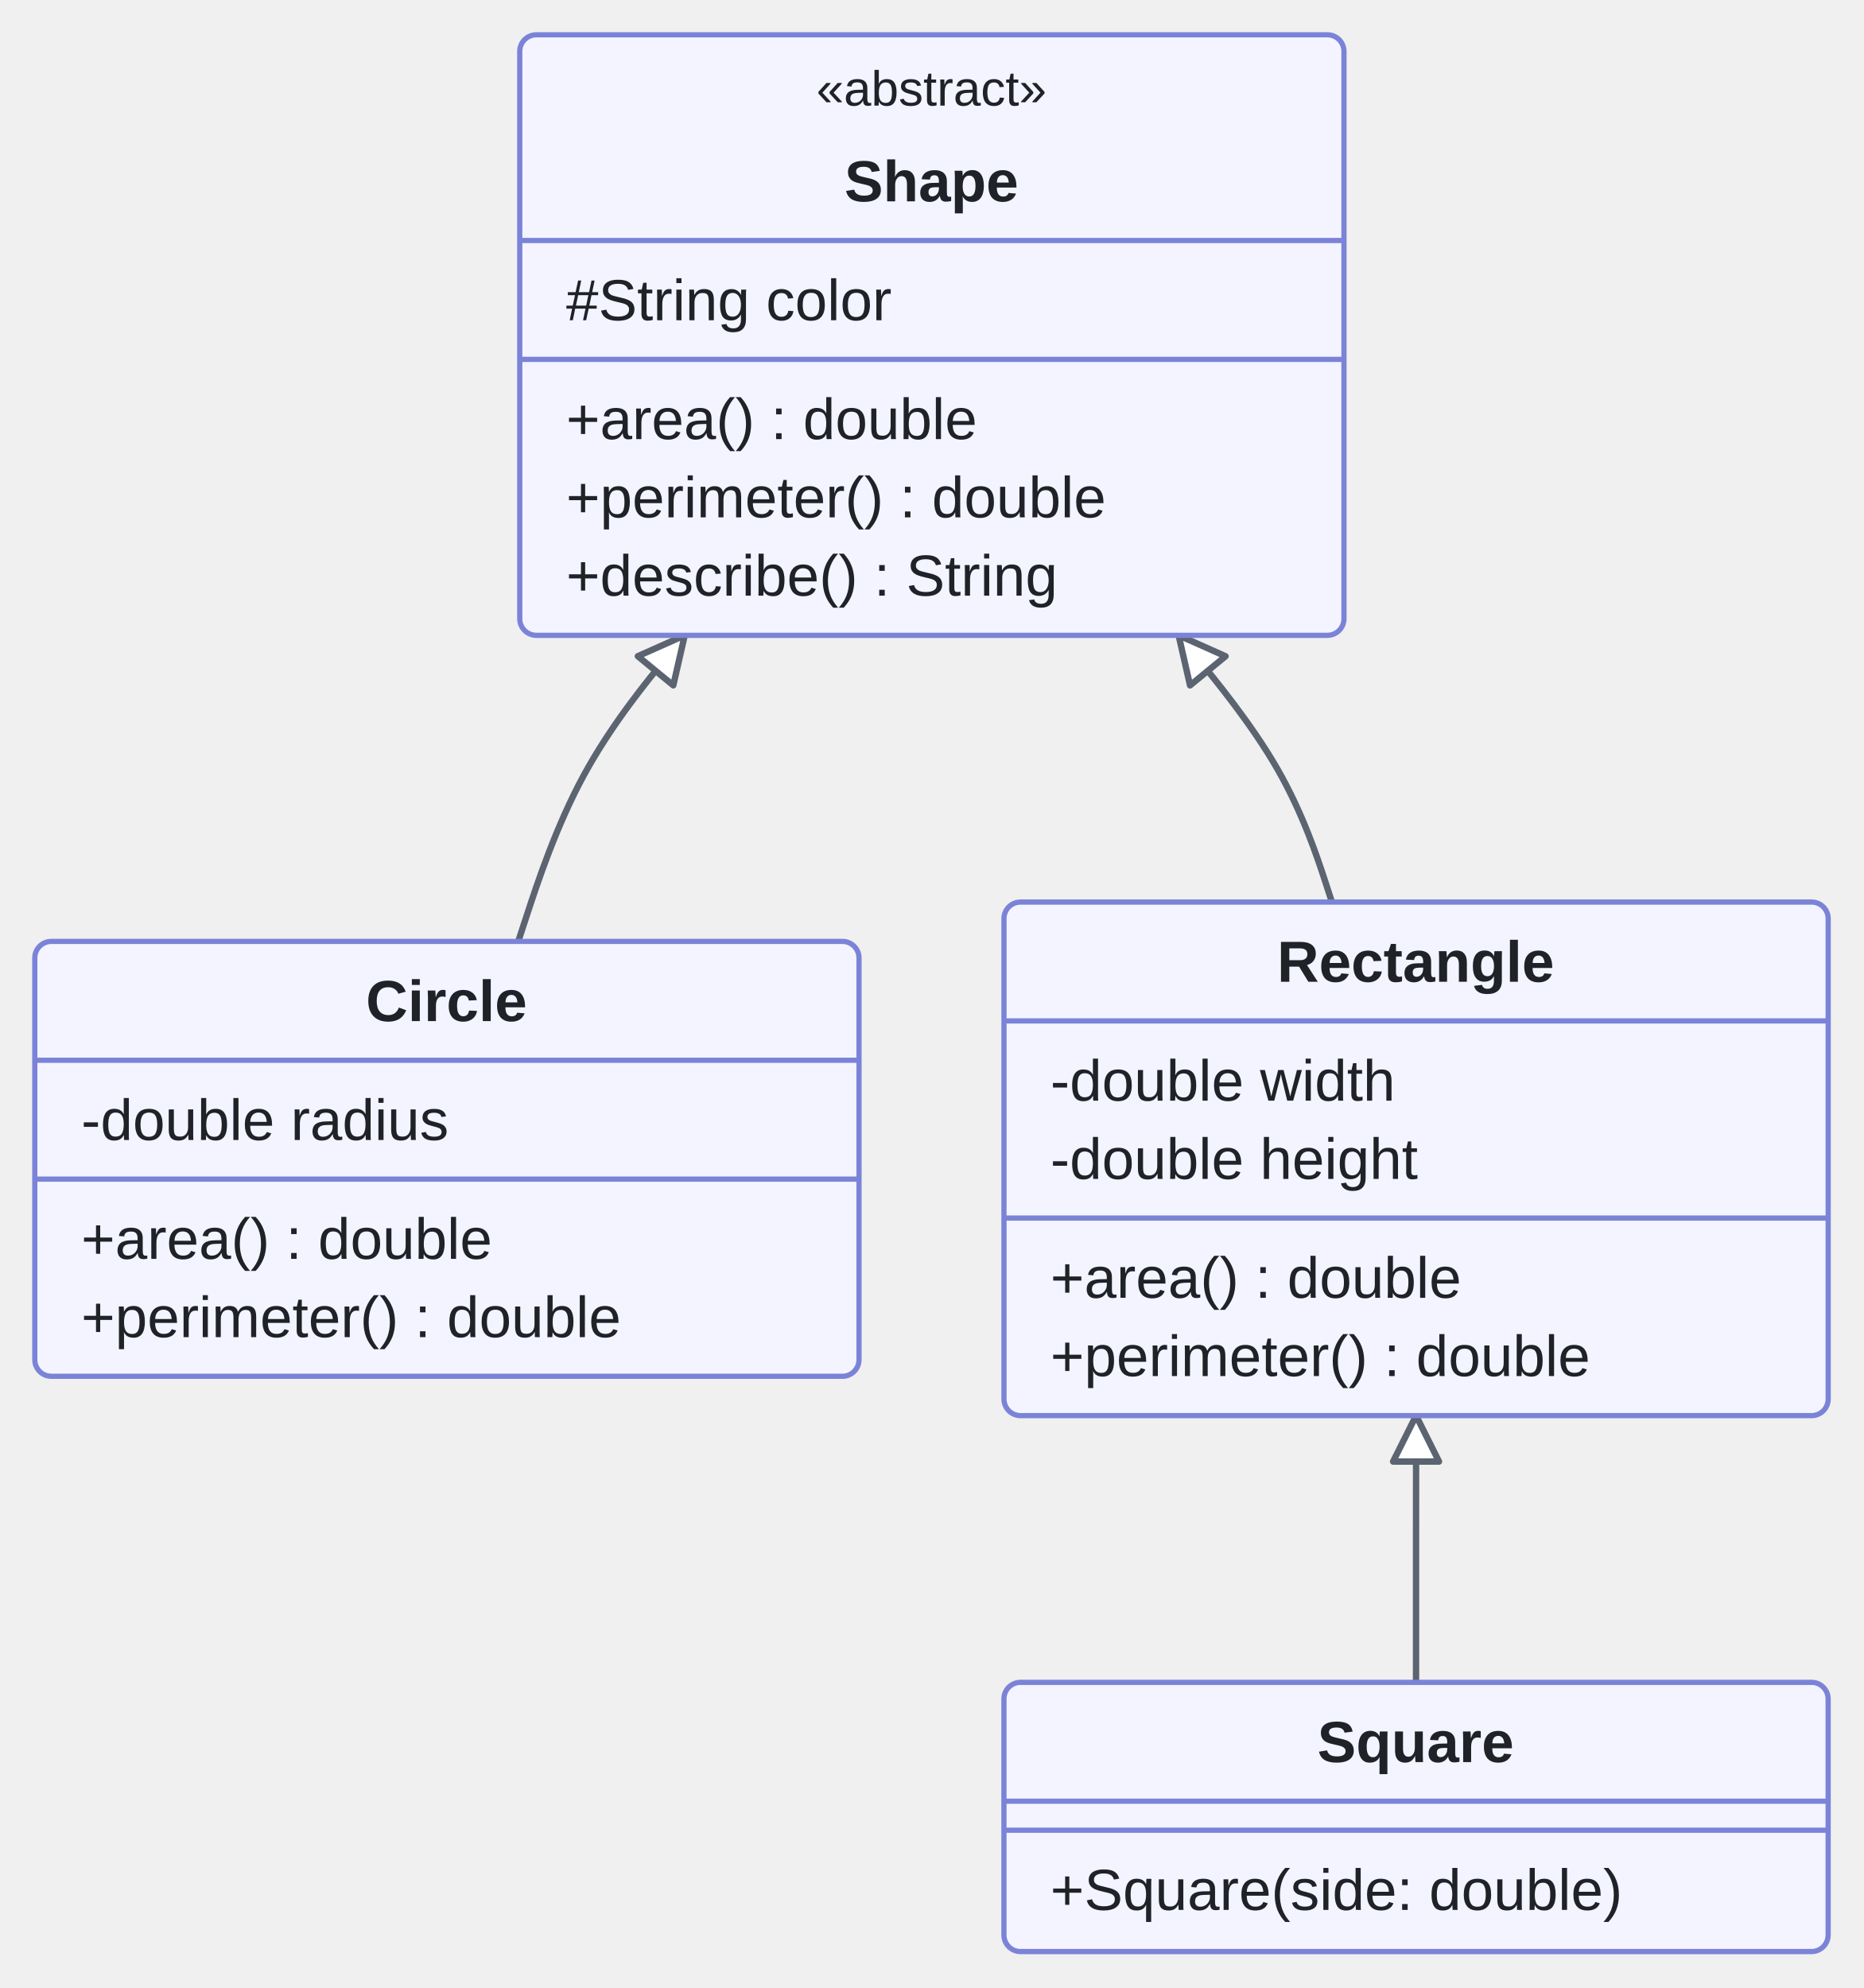
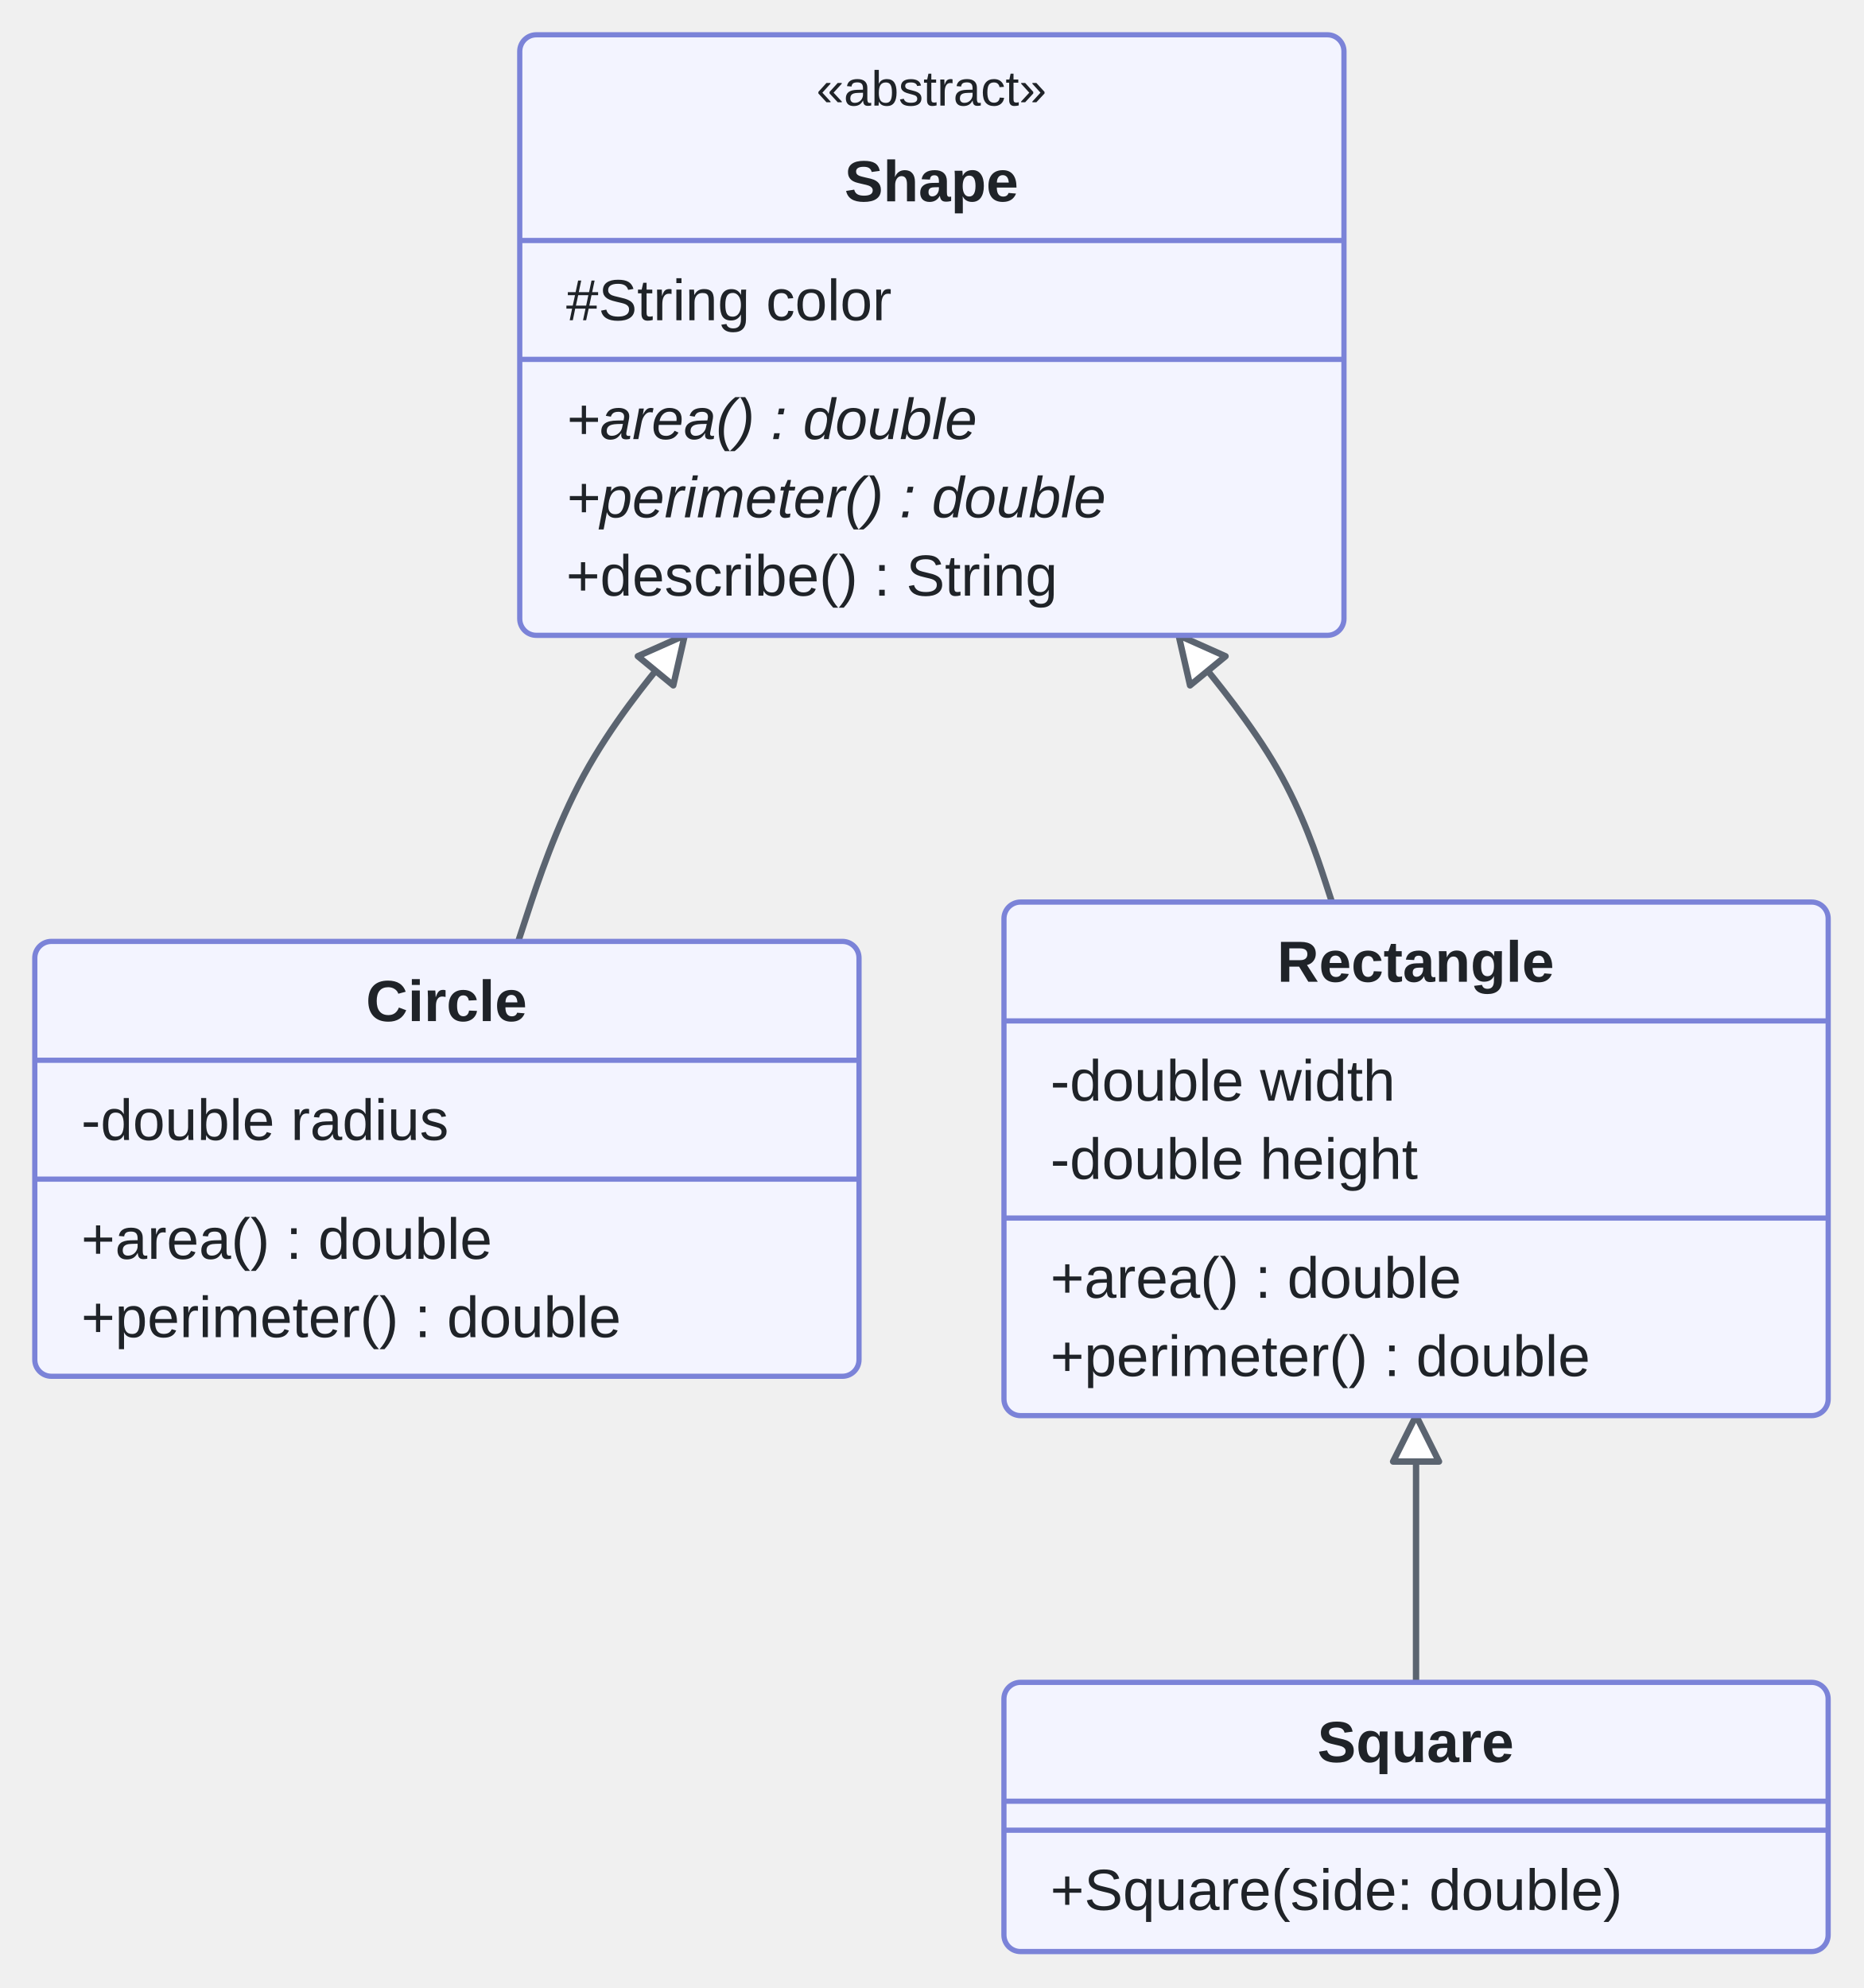
<svg xmlns="http://www.w3.org/2000/svg" width="450" height="480" viewBox="0 0 450 480" font-family="-apple-system, BlinkMacSystemFont, &quot;Segoe UI&quot;, &quot;Helvetica Neue&quot;, Arial, &quot;PingFang SC&quot;, &quot;Hiragino Sans GB&quot;, &quot;Microsoft YaHei&quot;, &quot;Noto Sans CJK SC&quot;, sans-serif" font-size="14">
  <g class="edge" data-id="Shape-&gt;Circle#0">
    <path d="M165.32,153.4L160.91,158.77C156.49,164.13 147.66,174.87 140.96,187.18C134.26,199.5 129.7,213.4 127.41,220.35L125.13,227.3" fill="none" stroke="#5b6470" stroke-width="1.54" stroke-linecap="round" />
    <path d="M165.32,153.4L162.56,165.48L154,158.44Z" fill="#ffffff" stroke="#5b6470" stroke-width="1.54" stroke-linejoin="round" />
  </g>
  <g class="edge" data-id="Shape-&gt;Rectangle#0">
    <path d="M284.57,153.4L288.98,158.77C293.39,164.13 302.21,174.87 308.38,185.6C314.55,196.33 318.07,207.07 319.83,212.43L321.58,217.8" fill="none" stroke="#5b6470" stroke-width="1.54" stroke-linecap="round" />
    <path d="M284.57,153.4L295.9,158.45L287.33,165.49Z" fill="#ffffff" stroke="#5b6470" stroke-width="1.54" stroke-linejoin="round" />
  </g>
  <g class="edge" data-id="Rectangle-&gt;Square#0">
    <path d="M341.9,341.8L341.9,347.17C341.9,352.53 341.89,363.27 341.89,374C341.89,384.73 341.89,395.47 341.89,400.83L341.89,406.2" fill="none" stroke="#5b6470" stroke-width="1.54" stroke-linecap="round" />
    <path d="M341.9,341.8L347.44,352.89L336.35,352.89Z" fill="#ffffff" stroke="#5b6470" stroke-width="1.54" stroke-linejoin="round" />
  </g>
  <g class="node" data-id="Shape">
    <path d="M129.49,8.4L320.49,8.4C322.7,8.4 324.49,10.19 324.49,12.4L324.49,149.4C324.49,151.61 322.7,153.4 320.49,153.4L129.49,153.4C127.28,153.4 125.49,151.61 125.49,149.4L125.49,12.4C125.49,10.19 127.28,8.4 129.49,8.4Z" fill="#f3f4ff" stroke="#7b83d8" stroke-width="1.26" />
    <path d="M125.49,58.07L324.49,58.07M125.49,86.77L324.49,86.77" fill="none" stroke="#7b83d8" stroke-width="1.26" />
    <text fill="#1f2328" text-anchor="middle" font-size="11.9">
      <tspan x="224.89" y="25.5">«abstract»</tspan>
    </text>
    <text fill="#1f2328" text-anchor="middle" font-weight="bold">
      <tspan x="224.89" y="48.62">Shape</tspan>
    </text>
    <text fill="#1f2328">
      <tspan x="136.69" y="77.32">#String color</tspan>
    </text>
-     <text fill="#1f2328">
+     <text fill="#1f2328" font-style="italic">
      <tspan x="136.69" y="106.02">+area() : double</tspan>
    </text>
-     <text fill="#1f2328">
+     <text fill="#1f2328" font-style="italic">
      <tspan x="136.69" y="124.92">+perimeter() : double</tspan>
    </text>
    <text fill="#1f2328">
      <tspan x="136.69" y="143.82">+describe() : String</tspan>
    </text>
  </g>
  <g class="node" data-id="Circle">
    <path d="M12.4,227.3L203.4,227.3C205.61,227.3 207.4,229.09 207.4,231.3L207.4,328.3C207.4,330.51 205.61,332.3 203.4,332.3L12.4,332.3C10.19,332.3 8.4,330.51 8.4,328.3L8.4,231.3C8.4,229.09 10.19,227.3 12.4,227.3Z" fill="#f3f4ff" stroke="#7b83d8" stroke-width="1.26" />
    <path d="M8.4,256L207.4,256M8.4,284.7L207.4,284.7" fill="none" stroke="#7b83d8" stroke-width="1.26" />
    <text fill="#1f2328" text-anchor="middle" font-weight="bold">
      <tspan x="107.8" y="246.55">Circle</tspan>
    </text>
    <text fill="#1f2328">
      <tspan x="19.6" y="275.25">-double radius</tspan>
    </text>
    <text fill="#1f2328">
      <tspan x="19.6" y="303.95">+area() : double</tspan>
    </text>
    <text fill="#1f2328">
      <tspan x="19.6" y="322.85">+perimeter() : double</tspan>
    </text>
  </g>
  <g class="node" data-id="Rectangle">
    <path d="M246.4,217.8L437.4,217.8C439.61,217.8 441.4,219.59 441.4,221.8L441.4,337.8C441.4,340.01 439.61,341.8 437.4,341.8L246.4,341.8C244.19,341.8 242.4,340.01 242.4,337.8L242.4,221.8C242.4,219.59 244.19,217.8 246.4,217.8Z" fill="#f3f4ff" stroke="#7b83d8" stroke-width="1.26" />
    <path d="M242.4,246.5L441.4,246.5M242.4,294.1L441.4,294.1" fill="none" stroke="#7b83d8" stroke-width="1.26" />
    <text fill="#1f2328" text-anchor="middle" font-weight="bold">
      <tspan x="341.8" y="237.05">Rectangle</tspan>
    </text>
    <text fill="#1f2328">
      <tspan x="253.6" y="265.75">-double width</tspan>
    </text>
    <text fill="#1f2328">
      <tspan x="253.6" y="284.65">-double height</tspan>
    </text>
    <text fill="#1f2328">
      <tspan x="253.6" y="313.35">+area() : double</tspan>
    </text>
    <text fill="#1f2328">
      <tspan x="253.6" y="332.25">+perimeter() : double</tspan>
    </text>
  </g>
  <g class="node" data-id="Square">
    <path d="M246.39,406.2L437.39,406.2C439.6,406.2 441.39,407.99 441.39,410.2L441.39,467.2C441.39,469.41 439.6,471.2 437.39,471.2L246.39,471.2C244.18,471.2 242.39,469.41 242.39,467.2L242.39,410.2C242.39,407.99 244.18,406.2 246.39,406.2Z" fill="#f3f4ff" stroke="#7b83d8" stroke-width="1.26" />
    <path d="M242.39,434.9L441.39,434.9M242.39,441.9L441.39,441.9" fill="none" stroke="#7b83d8" stroke-width="1.26" />
    <text fill="#1f2328" text-anchor="middle" font-weight="bold">
      <tspan x="341.79" y="425.45">Square</tspan>
    </text>
    <text fill="#1f2328">
      <tspan x="253.59" y="461.15">+Square(side: double)</tspan>
    </text>
  </g>
</svg>
